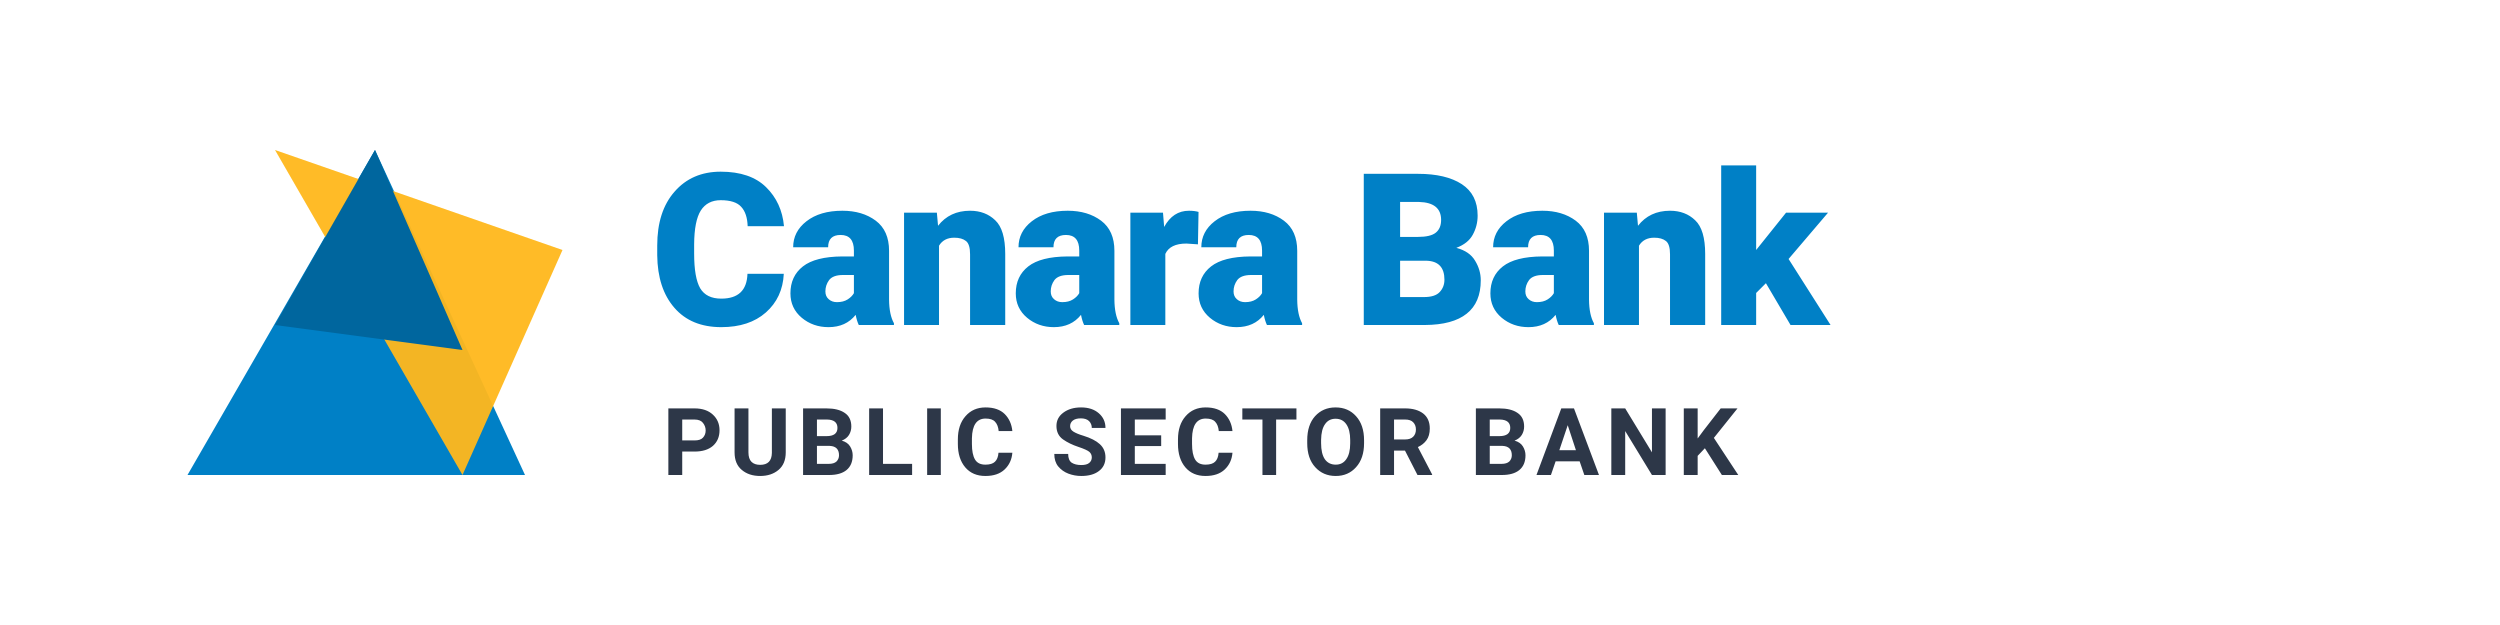
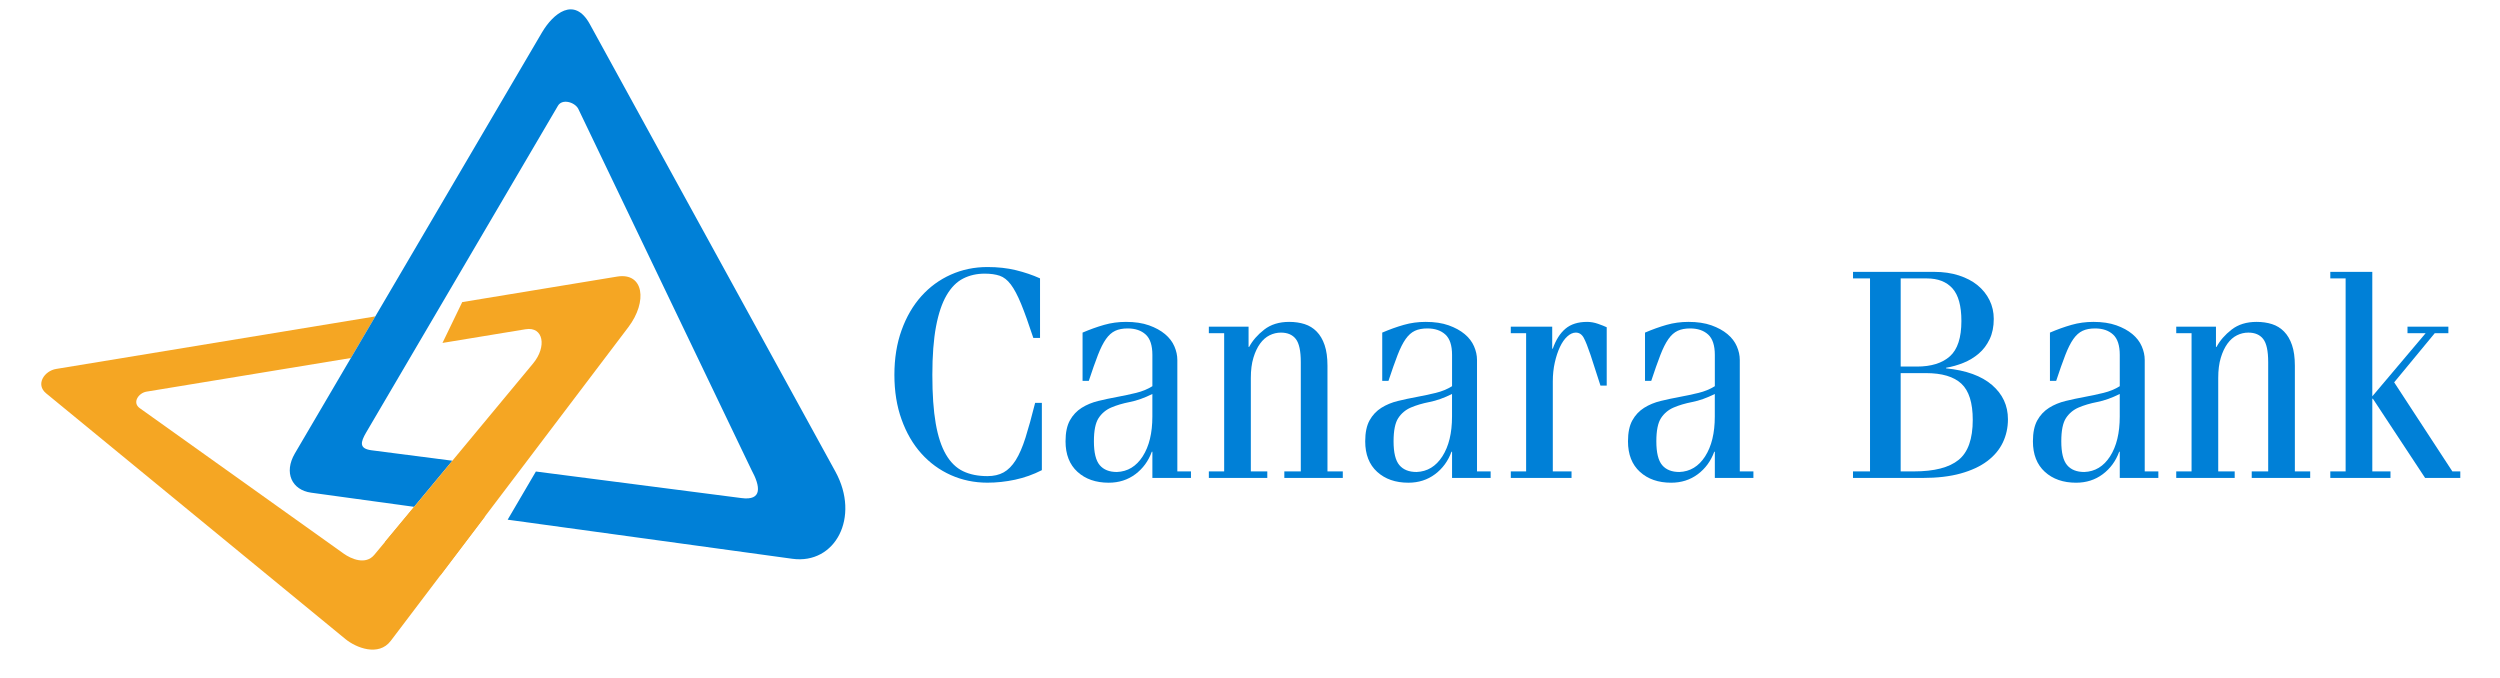
- <svg xmlns="http://www.w3.org/2000/svg" viewBox="0 0 200 50" width="200" height="50">
-   <g transform="translate(10, 8)">
-     <polygon points="5,30 20,4 32,30" fill="#0080c6" />
-     <polygon points="12,4 27,30 35,12" fill="#ffb81c" opacity="0.95" />
-     <polygon points="12,18 20,4 27,20" fill="#00669e" />
+ <svg xmlns="http://www.w3.org/2000/svg" viewBox="0 0 236 64" width="236" height="64">
+   <g transform="translate(-84, 5)">
+     <path id="canara_tri_amber_back" d="m 120.888,55.496 8.887,-11.733 -6.681,-0.918 -3.758,4.529 c -0.818,0.986 -2.182,0.394 -2.892,-0.112 L 97.189,33.527 c -0.729,-0.52 -0.114,-1.431 0.642,-1.556 l 19.293,-3.176 2.305,-3.927 -30.123,4.959 c -1.122,0.182 -1.976,1.464 -0.951,2.304 l 28.252,23.195 c 0.999,0.82 3.138,1.682 4.281,0.169" fill="#f5a623" />
+     <path id="canara_tri_blue" d="m 139.678,-2.723 23.183,42.24 c 2.365,4.306 -0.011,8.79 -4.065,8.232 l -26.873,-3.691 2.665,-4.547 19.393,2.505 c 2.016,0.277 1.805,-1.109 0.955,-2.662 L 138.581,5.257 C 138.235,4.63 137.068,4.303 136.672,4.981 L 118.568,35.821 c -0.536,0.914 -0.686,1.523 0.479,1.682 l 7.658,0.99 -3.612,4.352 -9.722,-1.336 c -1.813,-0.25 -2.605,-1.881 -1.532,-3.711 l 23.321,-39.73 c 1.049,-1.786 3.053,-3.459 4.518,-0.792" fill="#0080d7" />
+     <path id="canara_tri_amber_front" d="m 133.137,39.324 1.88,-2.484 8.293,-10.948 c 1.845,-2.435 1.458,-5.193 -1.048,-4.783 l -14.628,2.409 -1.864,3.855 7.845,-1.292 c 1.691,-0.278 2.026,1.643 0.707,3.233 l -5.316,6.405 -2.303,2.774 -6.36,7.666 5.232,3.145 7.561,-9.98" fill="#f5a623" />
+     <g id="canara_text" fill="#0080d7">
+       <path id="canara_letter_0" d="m 182.182,26.904 h -0.635 c -0.444,-1.349 -0.828,-2.422 -1.155,-3.218 -0.327,-0.796 -0.65,-1.406 -0.968,-1.827 -0.316,-0.422 -0.669,-0.698 -1.054,-0.83 -0.387,-0.13 -0.858,-0.197 -1.416,-0.197 -0.751,0 -1.429,0.154 -2.036,0.464 -0.606,0.309 -1.127,0.834 -1.56,1.574 -0.433,0.741 -0.766,1.725 -0.997,2.952 -0.231,1.227 -0.347,2.751 -0.347,4.568 0,1.837 0.106,3.365 0.318,4.582 0.211,1.219 0.535,2.197 0.967,2.937 0.434,0.741 0.972,1.265 1.617,1.574 0.644,0.309 1.41,0.463 2.296,0.463 0.596,0 1.107,-0.117 1.53,-0.352 0.424,-0.234 0.804,-0.618 1.141,-1.151 0.336,-0.535 0.644,-1.241 0.923,-2.123 0.279,-0.882 0.582,-1.977 0.911,-3.289 h 0.634 v 6.352 c -0.809,0.413 -1.651,0.713 -2.527,0.901 -0.876,0.187 -1.747,0.281 -2.613,0.281 -1.234,0 -2.383,-0.24 -3.451,-0.717 -1.069,-0.478 -1.997,-1.157 -2.788,-2.039 -0.791,-0.882 -1.411,-1.949 -1.862,-3.206 -0.453,-1.255 -0.679,-2.661 -0.679,-4.217 0,-1.555 0.226,-2.961 0.679,-4.217 0.451,-1.256 1.073,-2.323 1.862,-3.205 0.789,-0.88 1.717,-1.561 2.788,-2.039 1.068,-0.478 2.219,-0.717 3.451,-0.717 0.983,0 1.878,0.099 2.686,0.296 0.809,0.197 1.57,0.454 2.282,0.774 v 5.626 z" />
+       <path id="canara_letter_1" d="m 186.194,30.952 v -4.554 c 0.696,-0.299 1.375,-0.543 2.036,-0.731 0.66,-0.188 1.347,-0.281 2.062,-0.281 0.839,0 1.563,0.108 2.17,0.324 0.607,0.216 1.111,0.493 1.514,0.829 0.403,0.336 0.697,0.722 0.884,1.153 0.188,0.432 0.281,0.862 0.281,1.292 v 10.515 h 1.286 v 0.618 h -3.642 v -2.474 h -0.054 c -0.322,0.882 -0.84,1.589 -1.554,2.123 -0.715,0.534 -1.554,0.802 -2.518,0.802 -1.214,0 -2.196,-0.343 -2.946,-1.027 -0.75,-0.684 -1.126,-1.644 -1.126,-2.882 0,-0.824 0.138,-1.484 0.415,-1.982 0.277,-0.496 0.648,-0.889 1.112,-1.181 0.463,-0.29 0.986,-0.506 1.568,-0.647 0.58,-0.141 1.174,-0.267 1.781,-0.379 0.607,-0.114 1.2,-0.24 1.781,-0.38 0.58,-0.141 1.094,-0.352 1.541,-0.633 v -2.951 c 0,-0.9 -0.211,-1.541 -0.63,-1.925 -0.421,-0.385 -0.987,-0.577 -1.702,-0.577 -0.464,0 -0.857,0.074 -1.178,0.225 -0.322,0.151 -0.612,0.408 -0.87,0.774 -0.259,0.364 -0.513,0.87 -0.764,1.518 -0.251,0.648 -0.536,1.457 -0.858,2.431 h -0.589 z m 6.591,1.238 c -0.75,0.374 -1.461,0.629 -2.131,0.759 -0.669,0.132 -1.254,0.305 -1.754,0.521 -0.5,0.215 -0.898,0.548 -1.193,0.997 -0.295,0.45 -0.442,1.182 -0.442,2.193 0,1.068 0.182,1.818 0.549,2.249 0.365,0.432 0.906,0.647 1.62,0.647 1.017,-0.037 1.83,-0.53 2.437,-1.476 0.607,-0.947 0.912,-2.197 0.912,-3.754 v -2.135 z" />
+       <path id="canara_letter_2" d="m 198.115,25.836 h 3.75 v 1.912 h 0.054 c 0.32,-0.599 0.794,-1.144 1.42,-1.631 0.625,-0.487 1.41,-0.731 2.357,-0.731 0.536,0 1.022,0.071 1.461,0.211 0.437,0.141 0.818,0.374 1.138,0.703 0.322,0.327 0.572,0.755 0.75,1.279 0.179,0.525 0.268,1.172 0.268,1.941 v 9.98 h 1.447 v 0.618 h -5.519 v -0.618 h 1.554 V 29.182 c 0,-1.05 -0.156,-1.776 -0.469,-2.179 -0.311,-0.403 -0.78,-0.605 -1.406,-0.605 -0.376,0 -0.732,0.084 -1.072,0.254 -0.34,0.168 -0.639,0.431 -0.897,0.786 -0.259,0.356 -0.469,0.802 -0.63,1.336 -0.162,0.535 -0.242,1.167 -0.242,1.898 v 8.828 h 1.554 v 0.618 h -5.518 v -0.618 h 1.446 V 26.454 h -1.446 v -0.618 z" />
+       <path id="canara_letter_3" d="m 214.483,30.952 v -4.554 c 0.696,-0.299 1.375,-0.543 2.036,-0.731 0.66,-0.188 1.347,-0.281 2.062,-0.281 0.839,0 1.563,0.108 2.17,0.324 0.607,0.216 1.111,0.493 1.514,0.829 0.403,0.336 0.697,0.722 0.884,1.153 0.188,0.432 0.281,0.862 0.281,1.292 v 10.515 h 1.286 v 0.618 h -3.642 v -2.474 h -0.054 c -0.322,0.882 -0.84,1.589 -1.554,2.123 -0.715,0.534 -1.554,0.802 -2.518,0.802 -1.214,0 -2.196,-0.343 -2.946,-1.027 -0.75,-0.684 -1.126,-1.644 -1.126,-2.882 0,-0.824 0.138,-1.484 0.415,-1.982 0.277,-0.496 0.648,-0.889 1.112,-1.181 0.463,-0.29 0.986,-0.506 1.568,-0.647 0.58,-0.141 1.174,-0.267 1.781,-0.379 0.607,-0.114 1.2,-0.24 1.781,-0.38 0.58,-0.141 1.094,-0.352 1.541,-0.633 v -2.951 c 0,-0.9 -0.211,-1.541 -0.63,-1.925 -0.421,-0.385 -0.987,-0.577 -1.702,-0.577 -0.464,0 -0.857,0.074 -1.178,0.225 -0.322,0.151 -0.612,0.408 -0.87,0.774 -0.259,0.364 -0.513,0.87 -0.764,1.518 -0.251,0.648 -0.536,1.457 -0.858,2.431 h -0.589 z m 6.59,1.238 c -0.75,0.374 -1.461,0.629 -2.131,0.759 -0.669,0.132 -1.254,0.305 -1.754,0.521 -0.5,0.215 -0.898,0.548 -1.193,0.997 -0.295,0.45 -0.442,1.182 -0.442,2.193 0,1.068 0.182,1.818 0.549,2.249 0.365,0.432 0.906,0.647 1.62,0.647 1.017,-0.037 1.83,-0.53 2.437,-1.476 0.607,-0.947 0.912,-2.197 0.912,-3.754 v -2.135 z" />
+       <path id="canara_letter_4" d="m 228.064,26.454 h -1.446 v -0.618 h 3.911 v 2.081 h 0.054 c 0.286,-0.824 0.683,-1.453 1.193,-1.884 0.508,-0.431 1.192,-0.647 2.049,-0.647 0.34,0 0.683,0.061 1.031,0.183 0.349,0.123 0.621,0.229 0.818,0.324 v 5.51 h -0.589 l -0.937,-2.896 c -0.251,-0.749 -0.466,-1.289 -0.643,-1.617 -0.179,-0.327 -0.428,-0.493 -0.75,-0.493 -0.268,0 -0.536,0.121 -0.804,0.365 -0.268,0.244 -0.499,0.577 -0.696,0.999 -0.197,0.422 -0.358,0.91 -0.482,1.462 -0.125,0.553 -0.188,1.148 -0.188,1.786 v 8.49 h 1.768 v 0.618 h -5.733 v -0.618 h 1.446 V 26.454 z" />
+       <path id="canara_letter_5" d="m 239.289,30.952 v -4.554 c 0.696,-0.299 1.375,-0.543 2.036,-0.731 0.66,-0.188 1.347,-0.281 2.062,-0.281 0.839,0 1.563,0.108 2.17,0.324 0.607,0.216 1.111,0.493 1.514,0.829 0.403,0.336 0.697,0.722 0.884,1.153 0.188,0.432 0.281,0.862 0.281,1.292 v 10.515 h 1.286 v 0.618 h -3.642 v -2.474 h -0.054 c -0.322,0.882 -0.84,1.589 -1.554,2.123 -0.715,0.534 -1.554,0.802 -2.518,0.802 -1.214,0 -2.196,-0.343 -2.946,-1.027 -0.75,-0.684 -1.126,-1.644 -1.126,-2.882 0,-0.824 0.138,-1.484 0.415,-1.982 0.277,-0.496 0.648,-0.889 1.112,-1.181 0.463,-0.29 0.986,-0.506 1.568,-0.647 0.58,-0.141 1.174,-0.267 1.781,-0.379 0.607,-0.114 1.2,-0.24 1.781,-0.38 0.58,-0.141 1.094,-0.352 1.541,-0.633 v -2.951 c 0,-0.9 -0.211,-1.541 -0.63,-1.925 -0.421,-0.385 -0.987,-0.577 -1.702,-0.577 -0.464,0 -0.857,0.074 -1.178,0.225 -0.322,0.151 -0.612,0.408 -0.87,0.774 -0.259,0.364 -0.513,0.87 -0.764,1.518 -0.251,0.648 -0.536,1.457 -0.858,2.431 h -0.589 z m 6.59,1.238 c -0.75,0.374 -1.461,0.629 -2.131,0.759 -0.669,0.132 -1.254,0.305 -1.754,0.521 -0.5,0.215 -0.898,0.548 -1.193,0.997 -0.295,0.45 -0.442,1.182 -0.442,2.193 0,1.068 0.182,1.818 0.549,2.249 0.365,0.432 0.906,0.647 1.62,0.647 1.017,-0.037 1.83,-0.53 2.437,-1.476 0.607,-0.947 0.912,-2.197 0.912,-3.754 v -2.135 z" />
+       <path id="canara_letter_6" d="m 260.532,21.282 h -1.607 v -0.618 h 7.661 c 0.858,0 1.634,0.112 2.331,0.337 0.696,0.225 1.286,0.534 1.768,0.928 0.482,0.394 0.857,0.862 1.125,1.406 0.268,0.543 0.401,1.133 0.401,1.771 0,0.731 -0.129,1.369 -0.389,1.912 -0.259,0.544 -0.602,0.999 -1.031,1.364 -0.428,0.365 -0.911,0.657 -1.446,0.871 -0.535,0.215 -1.081,0.37 -1.634,0.463 v 0.056 c 1.893,0.188 3.34,0.713 4.339,1.574 1,0.862 1.5,1.94 1.5,3.233 0,0.787 -0.162,1.518 -0.482,2.193 -0.322,0.675 -0.813,1.261 -1.474,1.758 -0.661,0.497 -1.496,0.885 -2.505,1.166 -1.01,0.281 -2.21,0.422 -3.603,0.422 h -6.563 V 39.498 h 1.607 V 21.282 z m 2.893,8.322 h 1.526 c 1.357,0 2.399,-0.324 3.12,-0.97 0.724,-0.645 1.085,-1.758 1.085,-3.331 0,-1.425 -0.281,-2.45 -0.843,-3.079 -0.563,-0.627 -1.372,-0.941 -2.424,-0.941 h -2.464 v 8.321 z m 0,9.896 h 1.258 c 1.911,0 3.313,-0.361 4.206,-1.083 0.893,-0.722 1.339,-1.982 1.339,-3.781 0,-1.613 -0.358,-2.749 -1.072,-3.415 -0.714,-0.666 -1.831,-0.999 -3.349,-0.999 h -2.384 v 9.277 z" />
+       <path id="canara_letter_7" d="m 277.515,30.952 v -4.554 c 0.696,-0.299 1.375,-0.543 2.036,-0.731 0.66,-0.188 1.347,-0.281 2.062,-0.281 0.839,0 1.563,0.108 2.17,0.324 0.607,0.216 1.111,0.493 1.514,0.829 0.403,0.336 0.697,0.722 0.884,1.153 0.188,0.432 0.281,0.862 0.281,1.292 v 10.515 h 1.286 v 0.618 h -3.642 v -2.474 h -0.054 c -0.322,0.882 -0.84,1.589 -1.554,2.123 -0.715,0.534 -1.554,0.802 -2.518,0.802 -1.214,0 -2.196,-0.343 -2.946,-1.027 -0.75,-0.684 -1.126,-1.644 -1.126,-2.882 0,-0.824 0.138,-1.484 0.415,-1.982 0.277,-0.496 0.648,-0.889 1.112,-1.181 0.463,-0.29 0.986,-0.506 1.568,-0.647 0.58,-0.141 1.174,-0.267 1.781,-0.379 0.607,-0.114 1.2,-0.24 1.781,-0.38 0.58,-0.141 1.094,-0.352 1.541,-0.633 v -2.951 c 0,-0.9 -0.211,-1.541 -0.63,-1.925 -0.421,-0.385 -0.987,-0.577 -1.702,-0.577 -0.464,0 -0.857,0.074 -1.178,0.225 -0.322,0.151 -0.612,0.408 -0.87,0.774 -0.259,0.364 -0.513,0.87 -0.764,1.518 -0.251,0.648 -0.536,1.457 -0.858,2.431 h -0.589 z m 6.591,1.238 c -0.75,0.374 -1.461,0.629 -2.131,0.759 -0.669,0.132 -1.254,0.305 -1.754,0.521 -0.5,0.215 -0.898,0.548 -1.193,0.997 -0.295,0.45 -0.442,1.182 -0.442,2.193 0,1.068 0.182,1.818 0.549,2.249 0.365,0.432 0.906,0.647 1.62,0.647 1.017,-0.037 1.83,-0.53 2.437,-1.476 0.607,-0.947 0.912,-2.197 0.912,-3.754 v -2.135 z" />
+       <path id="canara_letter_8" d="m 289.437,25.836 h 3.75 v 1.912 h 0.054 c 0.32,-0.599 0.794,-1.144 1.42,-1.631 0.625,-0.487 1.41,-0.731 2.357,-0.731 0.536,0 1.022,0.071 1.461,0.211 0.437,0.141 0.818,0.374 1.138,0.703 0.322,0.327 0.572,0.755 0.75,1.279 0.179,0.525 0.268,1.172 0.268,1.941 v 9.98 h 1.447 v 0.618 h -5.519 v -0.618 h 1.554 V 29.182 c 0,-1.05 -0.156,-1.776 -0.469,-2.179 -0.311,-0.403 -0.78,-0.605 -1.406,-0.605 -0.376,0 -0.732,0.084 -1.072,0.254 -0.34,0.168 -0.639,0.431 -0.897,0.786 -0.259,0.356 -0.469,0.802 -0.63,1.336 -0.162,0.535 -0.242,1.167 -0.242,1.898 v 8.828 h 1.554 v 0.618 h -5.518 v -0.618 h 1.446 V 26.454 h -1.446 v -0.618 z" />
+       <path id="canara_letter_9" d="m 303.981,40.117 v -0.618 h 1.446 V 21.282 h -1.446 v -0.618 h 3.964 V 32.414 l 5.037,-5.961 h -1.714 v -0.618 h 3.858 v 0.618 h -1.286 l -3.83,4.639 5.492,8.407 h 0.75 v 0.618 h -3.322 l -4.93,-7.478 h -0.054 v 6.861 h 1.715 v 0.618 h -5.68 z" />
+     </g>
  </g>
-   <text x="52" y="26" font-family="-apple-system, BlinkMacSystemFont, 'Segoe UI', Roboto, Helvetica, Arial, sans-serif" font-size="17" font-weight="900" fill="#0080c6" letter-spacing="-0.3">Canara Bank</text>
-   <text x="53" y="38" font-family="-apple-system, BlinkMacSystemFont, 'Segoe UI', Roboto, Helvetica, Arial, sans-serif" font-size="7.5" font-weight="700" fill="#2d3748" letter-spacing="0.5">PUBLIC SECTOR BANK</text>
</svg>
